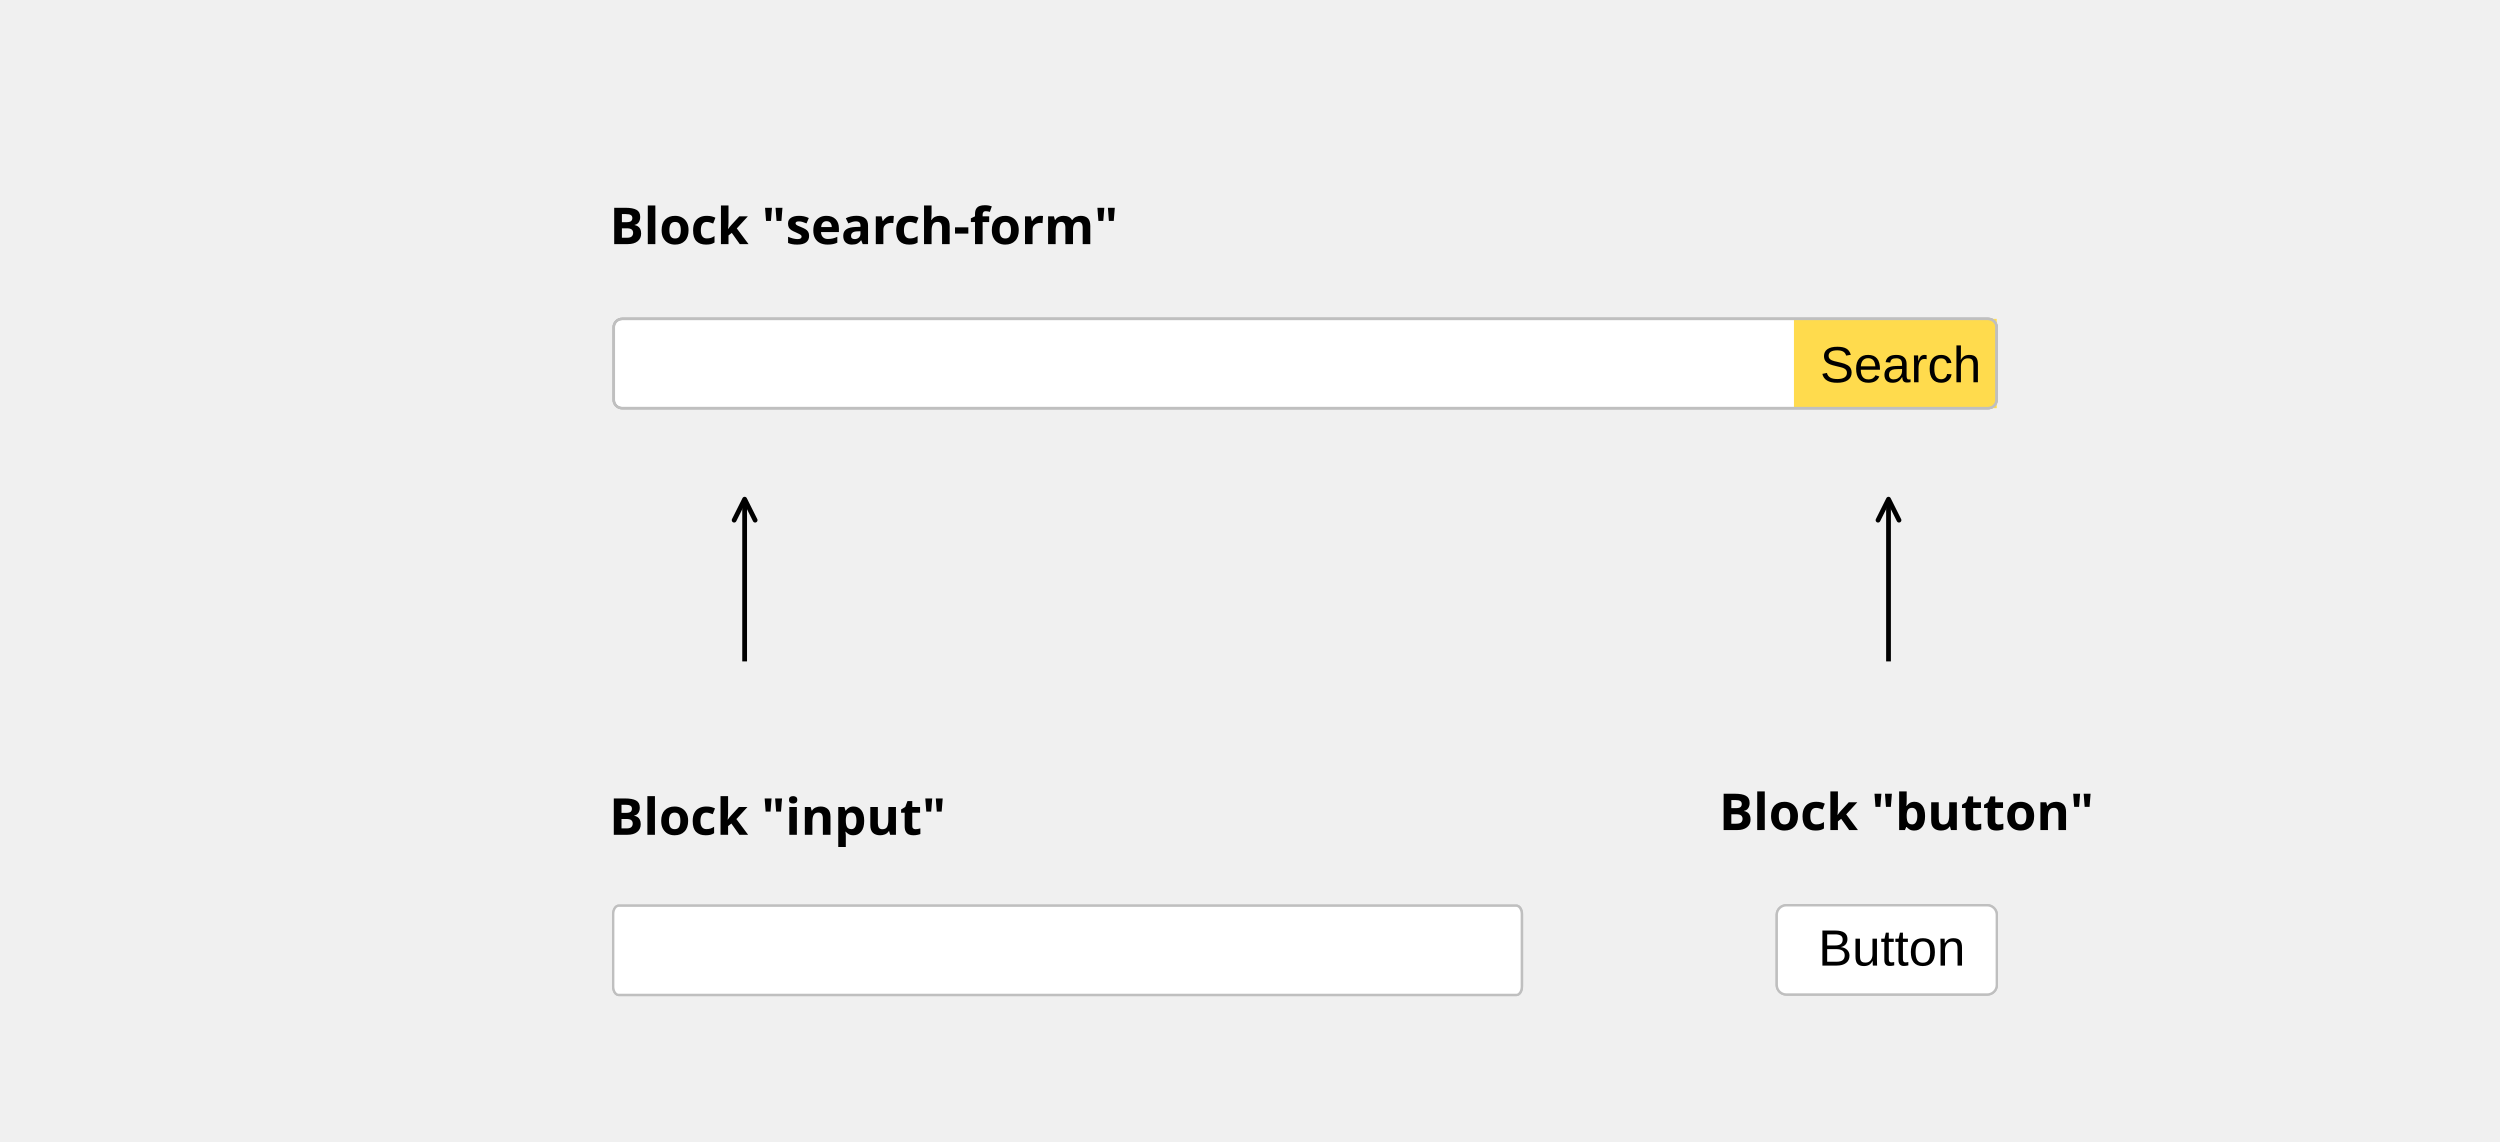
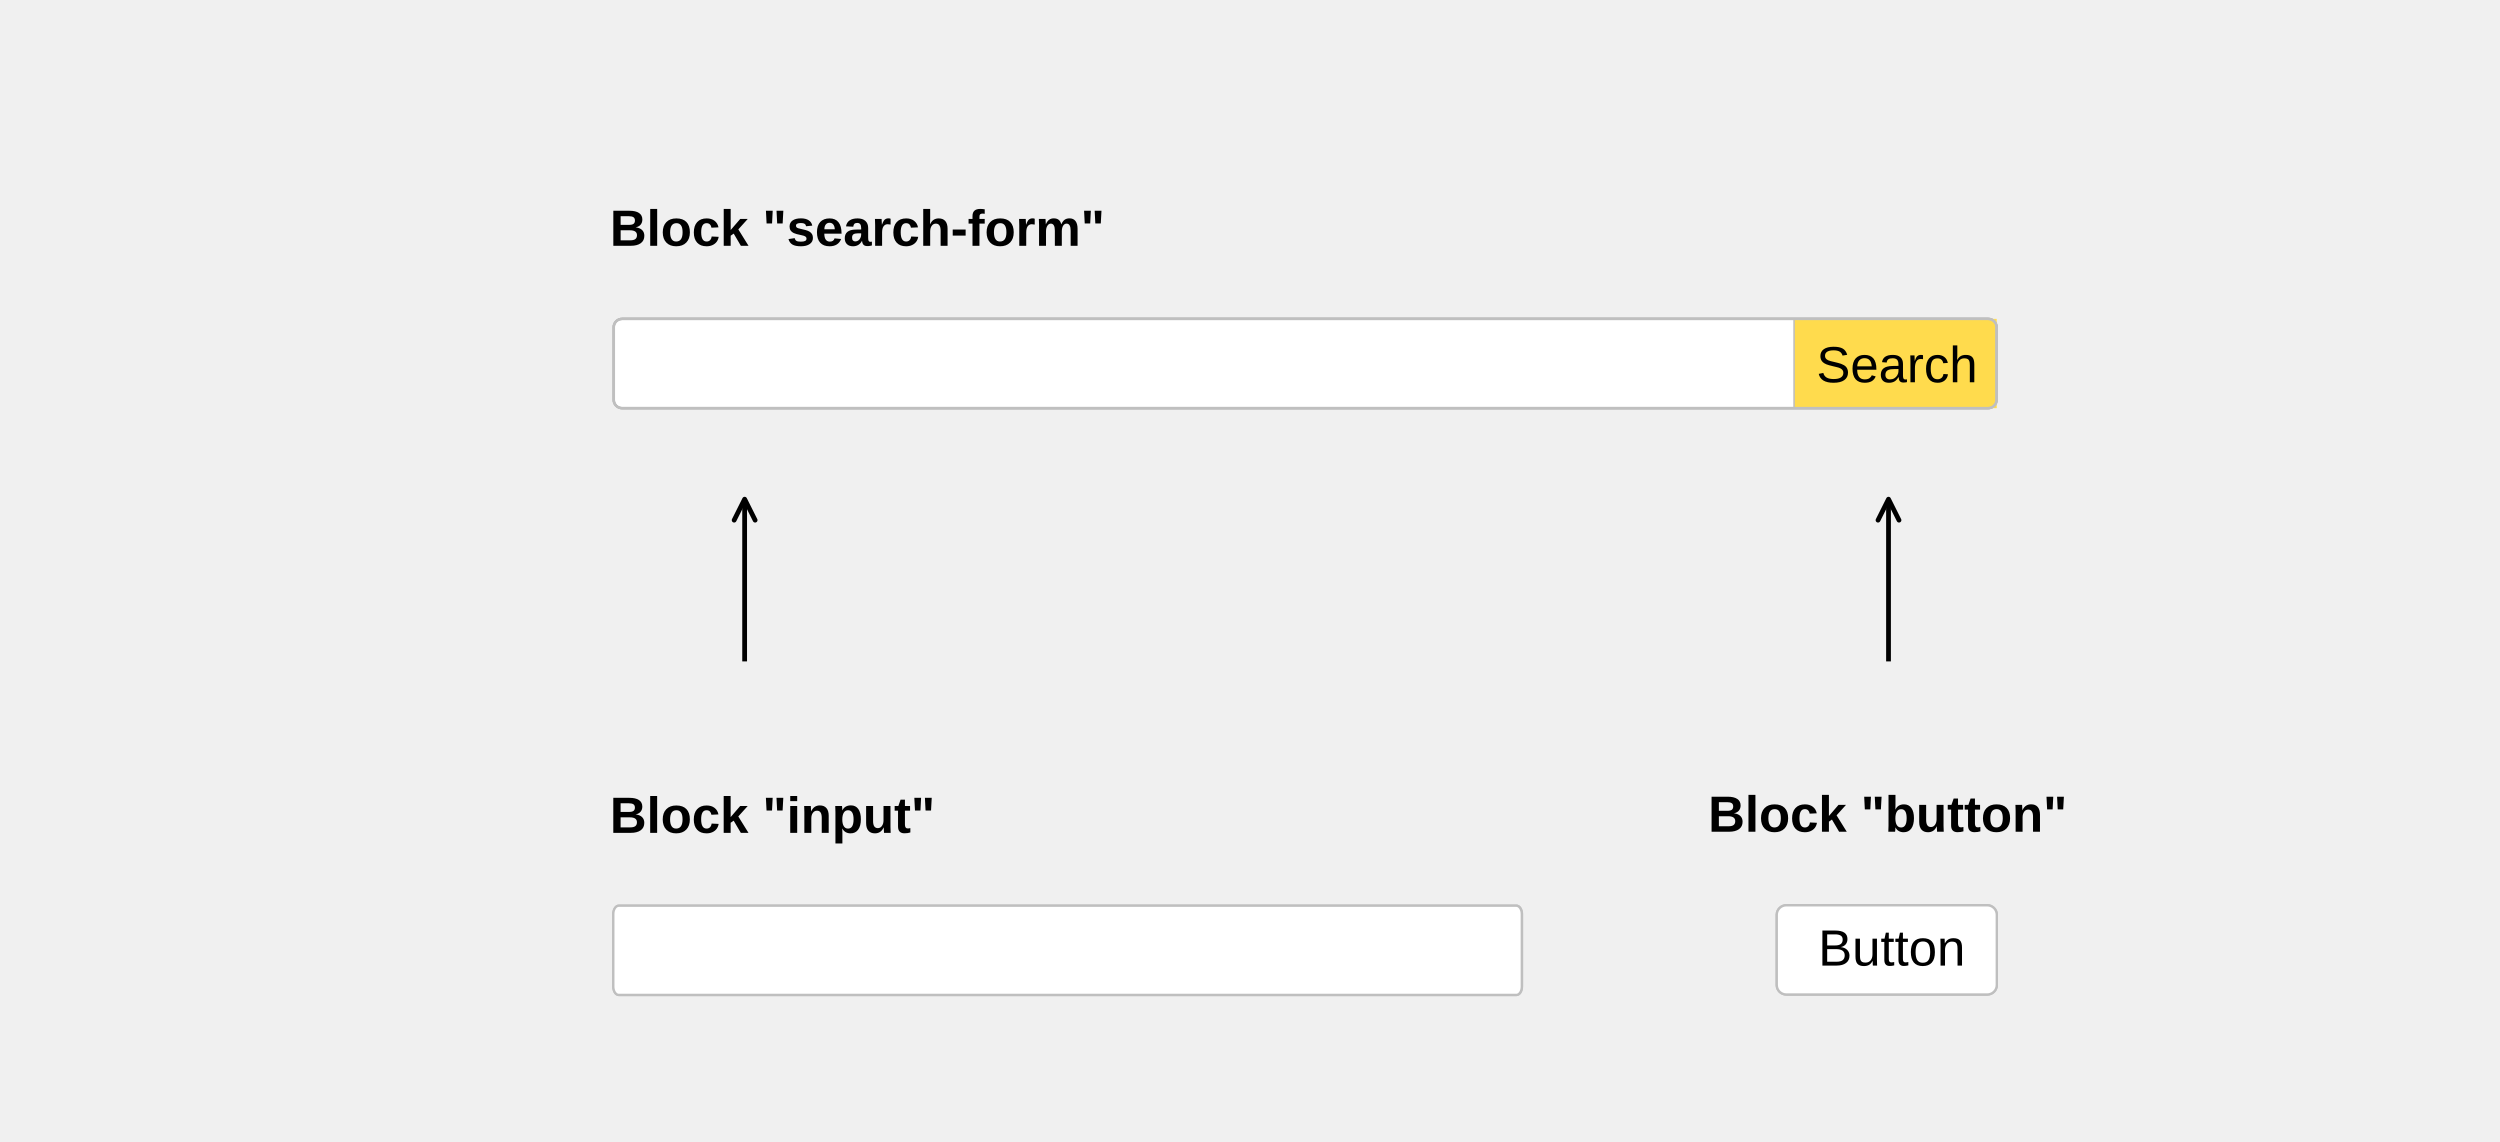
<svg xmlns="http://www.w3.org/2000/svg" xmlns:xlink="http://www.w3.org/1999/xlink" width="786" height="359" viewBox="0 0 785.578 359.054" xml:space="preserve" color-interpolation-filters="sRGB" class="st12">
  <style type="text/css">
	
		.st1 {fill:none;marker-end:url(#mrkr13-4);stroke:none;stroke-linecap:butt;stroke-width:1.5}
		.st2 {fill:#ffcc00;fill-opacity:1;stroke:#ffcc00;stroke-opacity:1;stroke-width:0.373}
- 		.st3 {fill:#000000;font-family:Yandex Sans Text Light;font-size:1.333em;font-weight:bold}
- 		.st4 {font-family:Malgun Gothic;font-size:1em}
- 		.st5 {fill:#ffffff;stroke:#bfbfbf;stroke-linecap:butt;stroke-width:0.75}
- 		.st6 {fill:#ffdb4d;stroke:none;stroke-linecap:butt;stroke-width:0.75}
- 		.st7 {fill:none;stroke:none;stroke-linecap:butt;stroke-width:0.75}
- 		.st8 {fill:#000000;font-family:Arial;font-size:1.333em}
- 		.st9 {fill:none;stroke:#bfbfbf;stroke-linecap:butt;stroke-width:0.75}
- 		.st10 {marker-end:url(#mrkr3-55);stroke:#000000;stroke-linecap:butt;stroke-width:1.5}
- 		.st11 {fill:#000000;fill-opacity:1;stroke:#000000;stroke-opacity:1;stroke-width:0.455}
+ 		.st3 {fill:#000000;font-family:Arial;font-size:1.333em;font-weight:bold}
+ 		.st4 {fill:#ffffff;stroke:#bfbfbf;stroke-linecap:butt;stroke-width:0.75}
+ 		.st5 {fill:#ffdb4d;stroke:none;stroke-linecap:butt;stroke-width:0.75}
+ 		.st6 {fill:none;stroke:none;stroke-linecap:butt;stroke-width:0.75}
+ 		.st7 {fill:#000000;font-family:Arial;font-size:1.333em}
+ 		.st8 {fill:none;stroke:#bfbfbf;stroke-linecap:butt;stroke-width:0.75}
+ 		.st9 {marker-end:url(#mrkr3-49);stroke:#000000;stroke-linecap:butt;stroke-width:1.5}
+ 		.st10 {fill:#000000;fill-opacity:1;stroke:#000000;stroke-opacity:1;stroke-width:0.455}
+ 		.st11 {stroke:#bfbfbf;stroke-linecap:butt;stroke-width:0.5}
		.st12 {fill:none;fill-rule:evenodd;font-size:12px;overflow:visible;stroke-linecap:square;stroke-miterlimit:3}
	
	</style>
  <defs id="Patterns_And_Gradients">
-     <linearGradient id="grad0-52" x1="0" y1="0" x2="1" y2="0" gradientTransform="rotate(270 0.5 0.5)">
+     <linearGradient id="grad0-46" x1="0" y1="0" x2="1" y2="0" gradientTransform="rotate(270 0.5 0.5)">
      <stop offset="0" stop-color="#f2f2f2" stop-opacity="1" />
      <stop offset="1" stop-color="#ffffff" stop-opacity="1" />
    </linearGradient>
  </defs>
  <defs id="Markers">
    <g id="lend13">
      <path d="M 3 1 L 0 0 L 3 -1 L 3 1 " style="stroke:none" />
    </g>
    <marker id="mrkr13-4" class="st2" refX="-8.04" orient="auto" markerUnits="strokeWidth" overflow="visible">
      <use xlink:href="#lend13" transform="scale(-2.68,-2.68) " />
    </marker>
    <g id="lend3">
      <path d="M 2 1 L 0 0 L 2 -1 " style="stroke-linecap:round;stroke-linejoin:round;fill:none" />
    </g>
-     <marker id="mrkr3-55" class="st11" orient="auto" markerUnits="strokeWidth" overflow="visible">
+     <marker id="mrkr3-49" class="st10" orient="auto" markerUnits="strokeWidth" overflow="visible">
      <use xlink:href="#lend3" transform="scale(-2.2,-2.2) " />
    </marker>
  </defs>
  <g>
-     <g id="shape212-1" transform="translate(186.048,-272.96)">
-       <rect x="0" y="330.708" width="156.374" height="28.346" class="st1" />
-       <text x="5.38" y="349.72" class="st3">Block <tspan class="st4">"</tspan>search-form<tspan class="st4">"</tspan>
-       </text>
+     <g id="shape212-1" transform="translate(185.481,-272.393)">
+       <rect x="0" y="330.708" width="167.716" height="28.346" class="st1" />
+       <text x="6.03" y="349.68" class="st3">Block "search-form"</text>
    </g>
-     <g id="group213-8" transform="translate(192.753,-230.708)">
-       <g id="shape214-9">
-         <path d="M-0 356.42 A2.636 2.632 -180 0 0 2.64 359.05 L432.2 359.05 A2.636 2.632 -180 0 0 434.83 356.42 L434.83         333.61 A2.636 2.632 -180 0 0 432.2 330.98 L2.64 330.98 A2.636 2.632 -180 0 0 0 333.61 L0 356.42         Z" class="st5" />
+     <g id="group213-6" transform="translate(192.753,-230.708)">
+       <g id="shape214-7">
+         <path d="M-0 356.42 A2.636 2.632 -180 0 0 2.64 359.05 L432.2 359.05 A2.636 2.632 -180 0 0 434.83 356.42 L434.83         333.61 A2.636 2.632 -180 0 0 432.2 330.98 L2.64 330.98 A2.636 2.632 -180 0 0 0 333.61 L0 356.42         Z" class="st4" />
      </g>
-       <g id="shape215-11" transform="translate(-0.0664501,5.68434E-014)">
-         <path d="M-0 356.42 A2.636 2.632 -180 0 0 2.64 359.05 L432.2 359.05 A2.636 2.632 -180 0 0 434.83 356.42 L434.83         333.61 A2.636 2.632 -180 0 0 432.2 330.98 L2.64 330.98 A2.636 2.632 -180 0 0 0 333.61 L0 356.42         Z" class="st5" />
+       <g id="shape215-9" transform="translate(-0.0664501,5.68434E-014)">
+         <path d="M-0 356.42 A2.636 2.632 -180 0 0 2.64 359.05 L432.2 359.05 A2.636 2.632 -180 0 0 434.83 356.42 L434.83         333.61 A2.636 2.632 -180 0 0 432.2 330.98 L2.64 330.98 A2.636 2.632 -180 0 0 0 333.61 L0 356.42         Z" class="st4" />
      </g>
    </g>
-     <g id="shape216-13" transform="translate(563.832,-230.708)">
-       <rect x="0" y="330.975" width="63.755" height="28.079" class="st6" />
+     <g id="shape216-11" transform="translate(563.832,-230.708)">
+       <rect x="0" y="330.975" width="63.755" height="28.079" class="st5" />
    </g>
-     <g id="group217-15" transform="translate(558.422,-46.322)">
-       <g id="shape218-16">
-         <path d="M0 356.05 A3.009 3.009 -180 0 0 3.01 359.05 L66.19 359.05 A3.009 3.009 -180 0 0 69.2 356.05 L69.2         333.98 A3.009 3.009 -180 0 0 66.19 330.98 L3.01 330.98 A3.009 3.009 -180 0 0 0 333.98 L0 356.05         Z" class="st5" />
+     <g id="group217-13" transform="translate(558.422,-46.322)">
+       <g id="shape218-14">
+         <path d="M0 356.05 A3.009 3.009 -180 0 0 3.01 359.05 L66.19 359.05 A3.009 3.009 -180 0 0 69.2 356.05 L69.2         333.98 A3.009 3.009 -180 0 0 66.19 330.98 L3.01 330.98 A3.009 3.009 -180 0 0 0 333.98 L0 356.05         Z" class="st4" />
      </g>
-       <g id="shape219-18">
-         <path d="M0 356.05 A3.009 3.009 -180 0 0 3.01 359.05 L66.19 359.05 A3.009 3.009 -180 0 0 69.2 356.05 L69.2         333.98 A3.009 3.009 -180 0 0 66.19 330.98 L3.01 330.98 A3.009 3.009 -180 0 0 0 333.98 L0 356.05         Z" class="st5" />
+       <g id="shape219-16">
+         <path d="M0 356.05 A3.009 3.009 -180 0 0 3.01 359.05 L66.19 359.05 A3.009 3.009 -180 0 0 69.2 356.05 L69.2         333.98 A3.009 3.009 -180 0 0 66.19 330.98 L3.01 330.98 A3.009 3.009 -180 0 0 0 333.98 L0 356.05         Z" class="st4" />
      </g>
    </g>
-     <g id="shape220-20" transform="translate(571.467,-54.378)">
-       <rect x="0" y="347.354" width="48.75" height="11.7" class="st7" />
-       <text x="0" y="358" class="st8">Button</text>
+     <g id="shape220-18" transform="translate(571.467,-54.378)">
+       <rect x="0" y="347.354" width="48.75" height="11.7" class="st6" />
+       <text x="0" y="358" class="st7">Button</text>
    </g>
-     <g id="group221-23" transform="translate(192.753,-230.708)">
-       <g id="shape222-24">
-         <path d="M-0 356.42 A2.636 2.632 -180 0 0 2.64 359.05 L432.2 359.05 A2.636 2.632 -180 0 0 434.83 356.42 L434.83         333.61 A2.636 2.632 -180 0 0 432.2 330.98 L2.64 330.98 A2.636 2.632 -180 0 0 0 333.61 L0 356.42         Z" class="st9" />
+     <g id="group221-21" transform="translate(192.753,-230.708)">
+       <g id="shape222-22">
+         <path d="M-0 356.42 A2.636 2.632 -180 0 0 2.64 359.05 L432.2 359.05 A2.636 2.632 -180 0 0 434.83 356.42 L434.83         333.61 A2.636 2.632 -180 0 0 432.2 330.98 L2.64 330.98 A2.636 2.632 -180 0 0 0 333.61 L0 356.42         Z" class="st8" />
      </g>
-       <g id="shape223-26" transform="translate(-0.0664501,5.68434E-014)">
-         <path d="M-0 356.42 A2.636 2.632 -180 0 0 2.64 359.05 L432.2 359.05 A2.636 2.632 -180 0 0 434.83 356.42 L434.83         333.61 A2.636 2.632 -180 0 0 432.2 330.98 L2.64 330.98 A2.636 2.632 -180 0 0 0 333.61 L0 356.42         Z" class="st9" />
+       <g id="shape223-24" transform="translate(-0.0664501,5.68434E-014)">
+         <path d="M-0 356.42 A2.636 2.632 -180 0 0 2.64 359.05 L432.2 359.05 A2.636 2.632 -180 0 0 434.83 356.42 L434.83         333.61 A2.636 2.632 -180 0 0 432.2 330.98 L2.64 330.98 A2.636 2.632 -180 0 0 0 333.61 L0 356.42         Z" class="st8" />
      </g>
    </g>
-     <g id="group224-28" transform="translate(192.585,-46.1884)">
-       <g id="shape225-29">
-         <path d="M0 356.42 A1.732 2.632 -180 0 0 1.73 359.05 L284 359.05 A1.732 2.632 -180 0 0 285.73 356.42 L285.73         333.61 A1.732 2.632 -180 0 0 284 330.98 L1.73 330.98 A1.732 2.632 -180 0 0 -0 333.61 L0 356.42         Z" class="st5" />
+     <g id="group224-26" transform="translate(192.614,-46.1884)">
+       <g id="shape225-27">
+         <path d="M0 356.42 A1.732 2.632 -180 0 0 1.73 359.05 L283.97 359.05 A1.732 2.632 -180 0 0 285.7 356.42 L285.7         333.61 A1.732 2.632 -180 0 0 283.97 330.98 L1.73 330.98 A1.732 2.632 -180 0 0 -0 333.61 L0 356.42         Z" class="st4" />
      </g>
-       <g id="shape226-31" transform="translate(-0.0436649,5.68434E-014)">
-         <path d="M0 356.42 A1.732 2.632 -180 0 0 1.73 359.05 L284 359.05 A1.732 2.632 -180 0 0 285.73 356.42 L285.73         333.61 A1.732 2.632 -180 0 0 284 330.98 L1.73 330.98 A1.732 2.632 -180 0 0 -0 333.61 L0 356.42         Z" class="st5" />
+       <g id="shape226-29" transform="translate(-0.0436604,5.68434E-014)">
+         <path d="M0 356.42 A1.732 2.632 -180 0 0 1.73 359.05 L283.97 359.05 A1.732 2.632 -180 0 0 285.7 356.42 L285.7         333.61 A1.732 2.632 -180 0 0 283.97 330.98 L1.73 330.98 A1.732 2.632 -180 0 0 -0 333.61 L0 356.42         Z" class="st4" />
      </g>
    </g>
-     <g id="shape227-33" transform="translate(572.028,-237.794)">
-       <rect x="0" y="347.354" width="54.359" height="11.7" class="st7" />
-       <text x="0" y="358" class="st8">Search</text>
+     <g id="shape227-31" transform="translate(570.895,-237.794)">
+       <rect x="0" y="347.354" width="51.027" height="11.7" class="st6" />
+       <text x="0" y="358" class="st7">Search</text>
    </g>
-     <g id="shape228-36" transform="translate(185.099,-87.2239)">
-       <rect x="0" y="330.708" width="107.008" height="28.346" class="st1" />
-       <text x="6.2" y="349.72" class="st3">Block <tspan class="st4">"</tspan>input<tspan class="st4">"</tspan>
-       </text>
+     <g id="shape228-34" transform="translate(184.532,-87.7909)">
+       <rect x="0" y="330.708" width="116.223" height="28.346" class="st1" />
+       <text x="6.97" y="349.68" class="st3">Block "input"</text>
    </g>
-     <g id="shape229-42" transform="translate(526.162,-88.708)">
+     <g id="shape229-38" transform="translate(526.162,-88.1411)">
      <rect x="0" y="330.708" width="134.307" height="28.346" class="st1" />
-       <text x="14.12" y="349.72" class="st3">Block <tspan class="st4">"</tspan>button<tspan class="st4">"</tspan>
-       </text>
+       <text x="10.69" y="349.68" class="st3">Block "button"</text>
    </g>
-     <g id="shape230-48" transform="translate(-125.171,207.984) rotate(-90)">
-       <path d="M0 359.05 L51.02 359.05" class="st10" />
+     <g id="shape230-42" transform="translate(-125.171,207.984) rotate(-90)">
+       <path d="M0 359.05 L51.02 359.05" class="st9" />
    </g>
-     <g id="shape231-56" transform="translate(234.517,207.984) rotate(-90)">
-       <path d="M0 359.05 L51.02 359.05" class="st10" />
+     <g id="shape231-50" transform="translate(234.517,207.984) rotate(-90)">
+       <path d="M0 359.05 L51.02 359.05" class="st9" />
+     </g>
+     <g id="shape233-56" transform="translate(922.922,100.535) rotate(90)">
+       <path d="M0 359.05 L27.78 359.05" class="st11" />
    </g>
  </g>
</svg>
